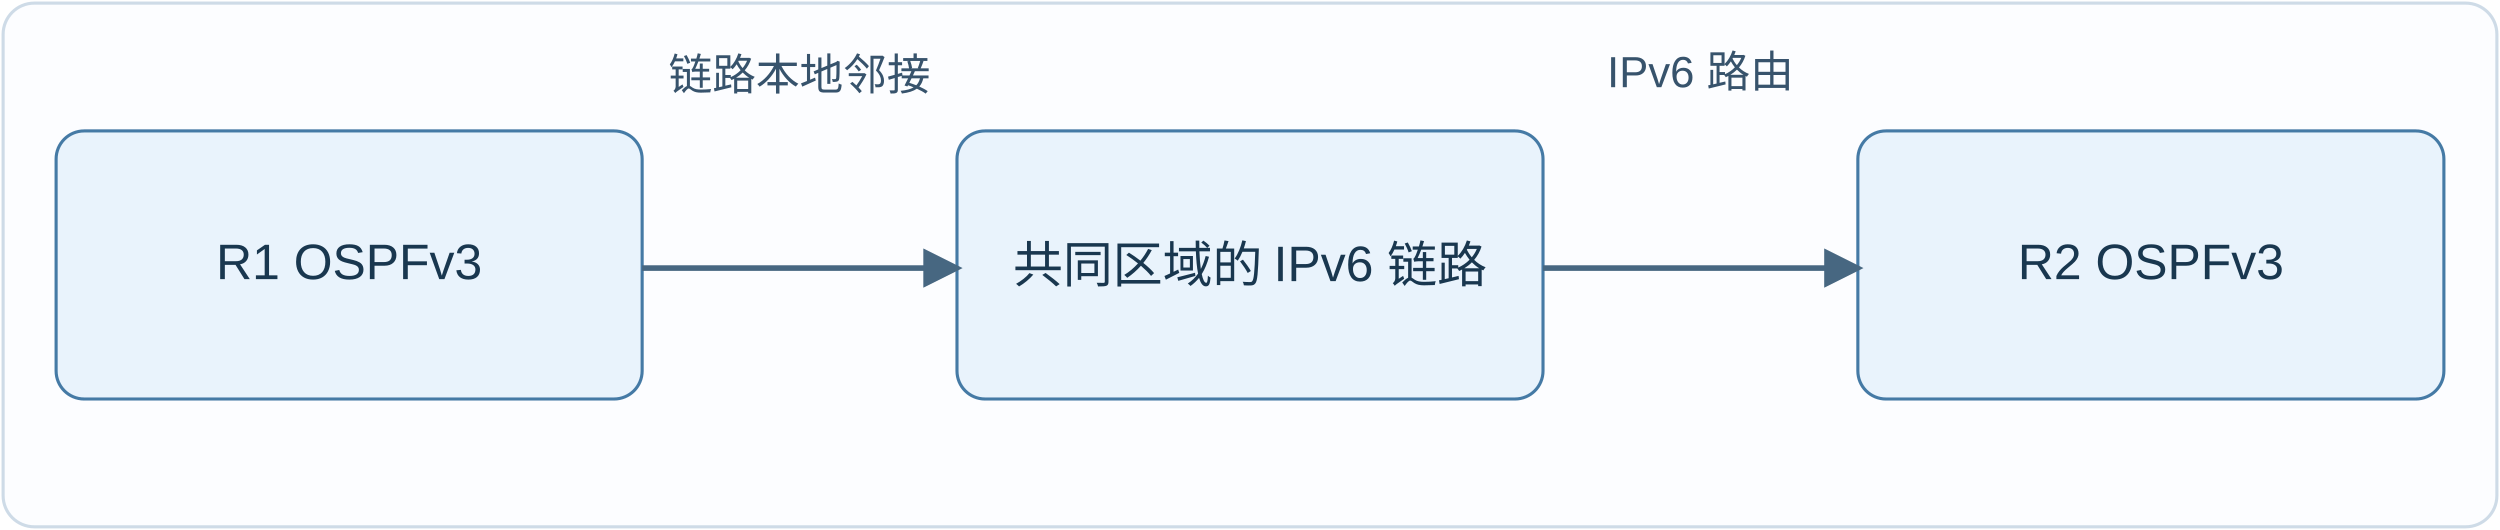
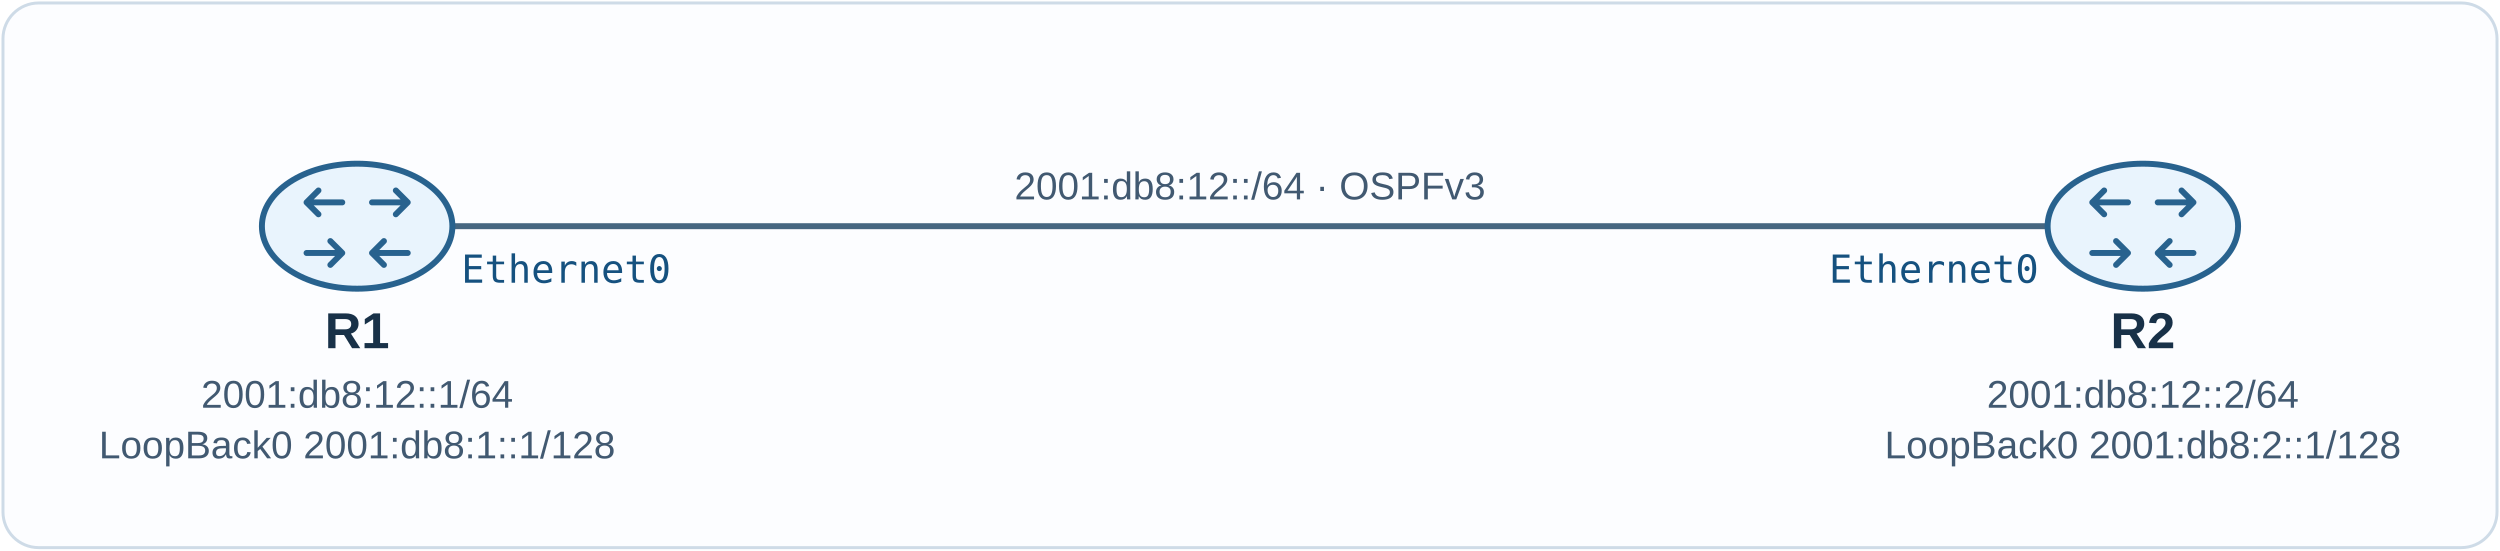
- <svg xmlns="http://www.w3.org/2000/svg" viewBox="0 0 802 170" role="img" aria-labelledby="label">
-   <defs>
-     <marker id="arrow" markerWidth="7" markerHeight="7" refX="6" refY="3.5" orient="auto">
-       <path d="M 0 0 L 7 3.5 L 0 7 Z" fill="#476781" />
-     </marker>
-   </defs>
-   <rect x="1" y="1" width="800" height="168" rx="10" fill="#fcfdff" stroke="#cedbe7" />
-   <g font-family="Arial, Microsoft YaHei, PingFang SC, sans-serif" text-anchor="middle" dominant-baseline="middle">
-     <rect x="18" y="42" width="188" height="86" rx="9" fill="#e9f3fc" stroke="#457aa5" />
-     <text x="112" y="85" font-size="16" fill="#19374f">R1 OSPFv3</text>
-     <rect x="307" y="42" width="188" height="86" rx="9" fill="#e9f3fc" stroke="#457aa5" />
-     <text x="401" y="85" font-size="16" fill="#19374f">共同区域的 IPv6 链路</text>
-     <rect x="596" y="42" width="188" height="86" rx="9" fill="#e9f3fc" stroke="#457aa5" />
-     <text x="690" y="85" font-size="16" fill="#19374f">R2 OSPFv3</text>
-     <path d="M 206 86 L 307 86" stroke="#476781" stroke-width="1.8" marker-end="url(#arrow)" fill="none" />
-     <text x="256.5" y="24" font-size="14" fill="#37536c">链路本地邻接</text>
-     <path d="M 495 86 L 596 86" stroke="#476781" stroke-width="1.8" marker-end="url(#arrow)" fill="none" />
-     <text x="545.5" y="24" font-size="14" fill="#37536c">IPv6 路由</text>
+ <svg xmlns="http://www.w3.org/2000/svg" viewBox="0 0 840 185" role="img" aria-labelledby="label">
+   <style>text{font:14px Arial,'Microsoft YaHei','PingFang SC',sans-serif;fill:#183148}.name{font-size:17px;font-weight:700}.port{font:13px Consolas,monospace;fill:#15517f}.note{font-size:13px;fill:#415971}.device{fill:#e9f4fd;stroke:#28628e;stroke-width:2}.symbol{fill:none;stroke:#28628e;stroke-width:2;stroke-linecap:round;stroke-linejoin:round}.wire{fill:none;stroke:#476781;stroke-width:2}.logical{stroke:#30768f;stroke-dasharray:7 5}</style>
+   <rect x="1" y="1" width="838" height="183" rx="12" fill="#fcfdff" stroke="#cedbe7" />
+   <path class="wire" d="M147 76 L693 76" />
+   <text x="420" y="67" text-anchor="middle" class="note">2001:db8:12::/64 · OSPFv3</text>
+   <text x="155" y="95" text-anchor="start" class="port">Ethernet0</text>
+   <text x="685" y="95" text-anchor="end" class="port">Ethernet0</text>
+   <g transform="translate(120 76)">
+     <ellipse class="device" cx="0" cy="0" rx="32" ry="21" />
+     <path class="symbol" d="M-17 -8h12m-12 0 4-4m-4 4 4 4M17 -8H5m12 0-4-4m4 4-4 4M-5 9h-12m12 0-4-4m4 4-4 4M5 9h12m-12 0 4-4m-4 4 4 4" />
  </g>
+   <text x="120" y="117" text-anchor="middle" class="name">R1</text>
+   <text x="120" y="137" text-anchor="middle" class="note">2001:db8:12::1/64</text>
+   <text x="120" y="154" text-anchor="middle" class="note">LoopBack0 2001:db8:1::1/128</text>
+   <g transform="translate(720 76)">
+     <ellipse class="device" cx="0" cy="0" rx="32" ry="21" />
+     <path class="symbol" d="M-17 -8h12m-12 0 4-4m-4 4 4 4M17 -8H5m12 0-4-4m4 4-4 4M-5 9h-12m12 0-4-4m4 4-4 4M5 9h12m-12 0 4-4m-4 4 4 4" />
+   </g>
+   <text x="720" y="117" text-anchor="middle" class="name">R2</text>
+   <text x="720" y="137" text-anchor="middle" class="note">2001:db8:12::2/64</text>
+   <text x="720" y="154" text-anchor="middle" class="note">LoopBack0 2001:db8:2::1/128</text>
</svg>
